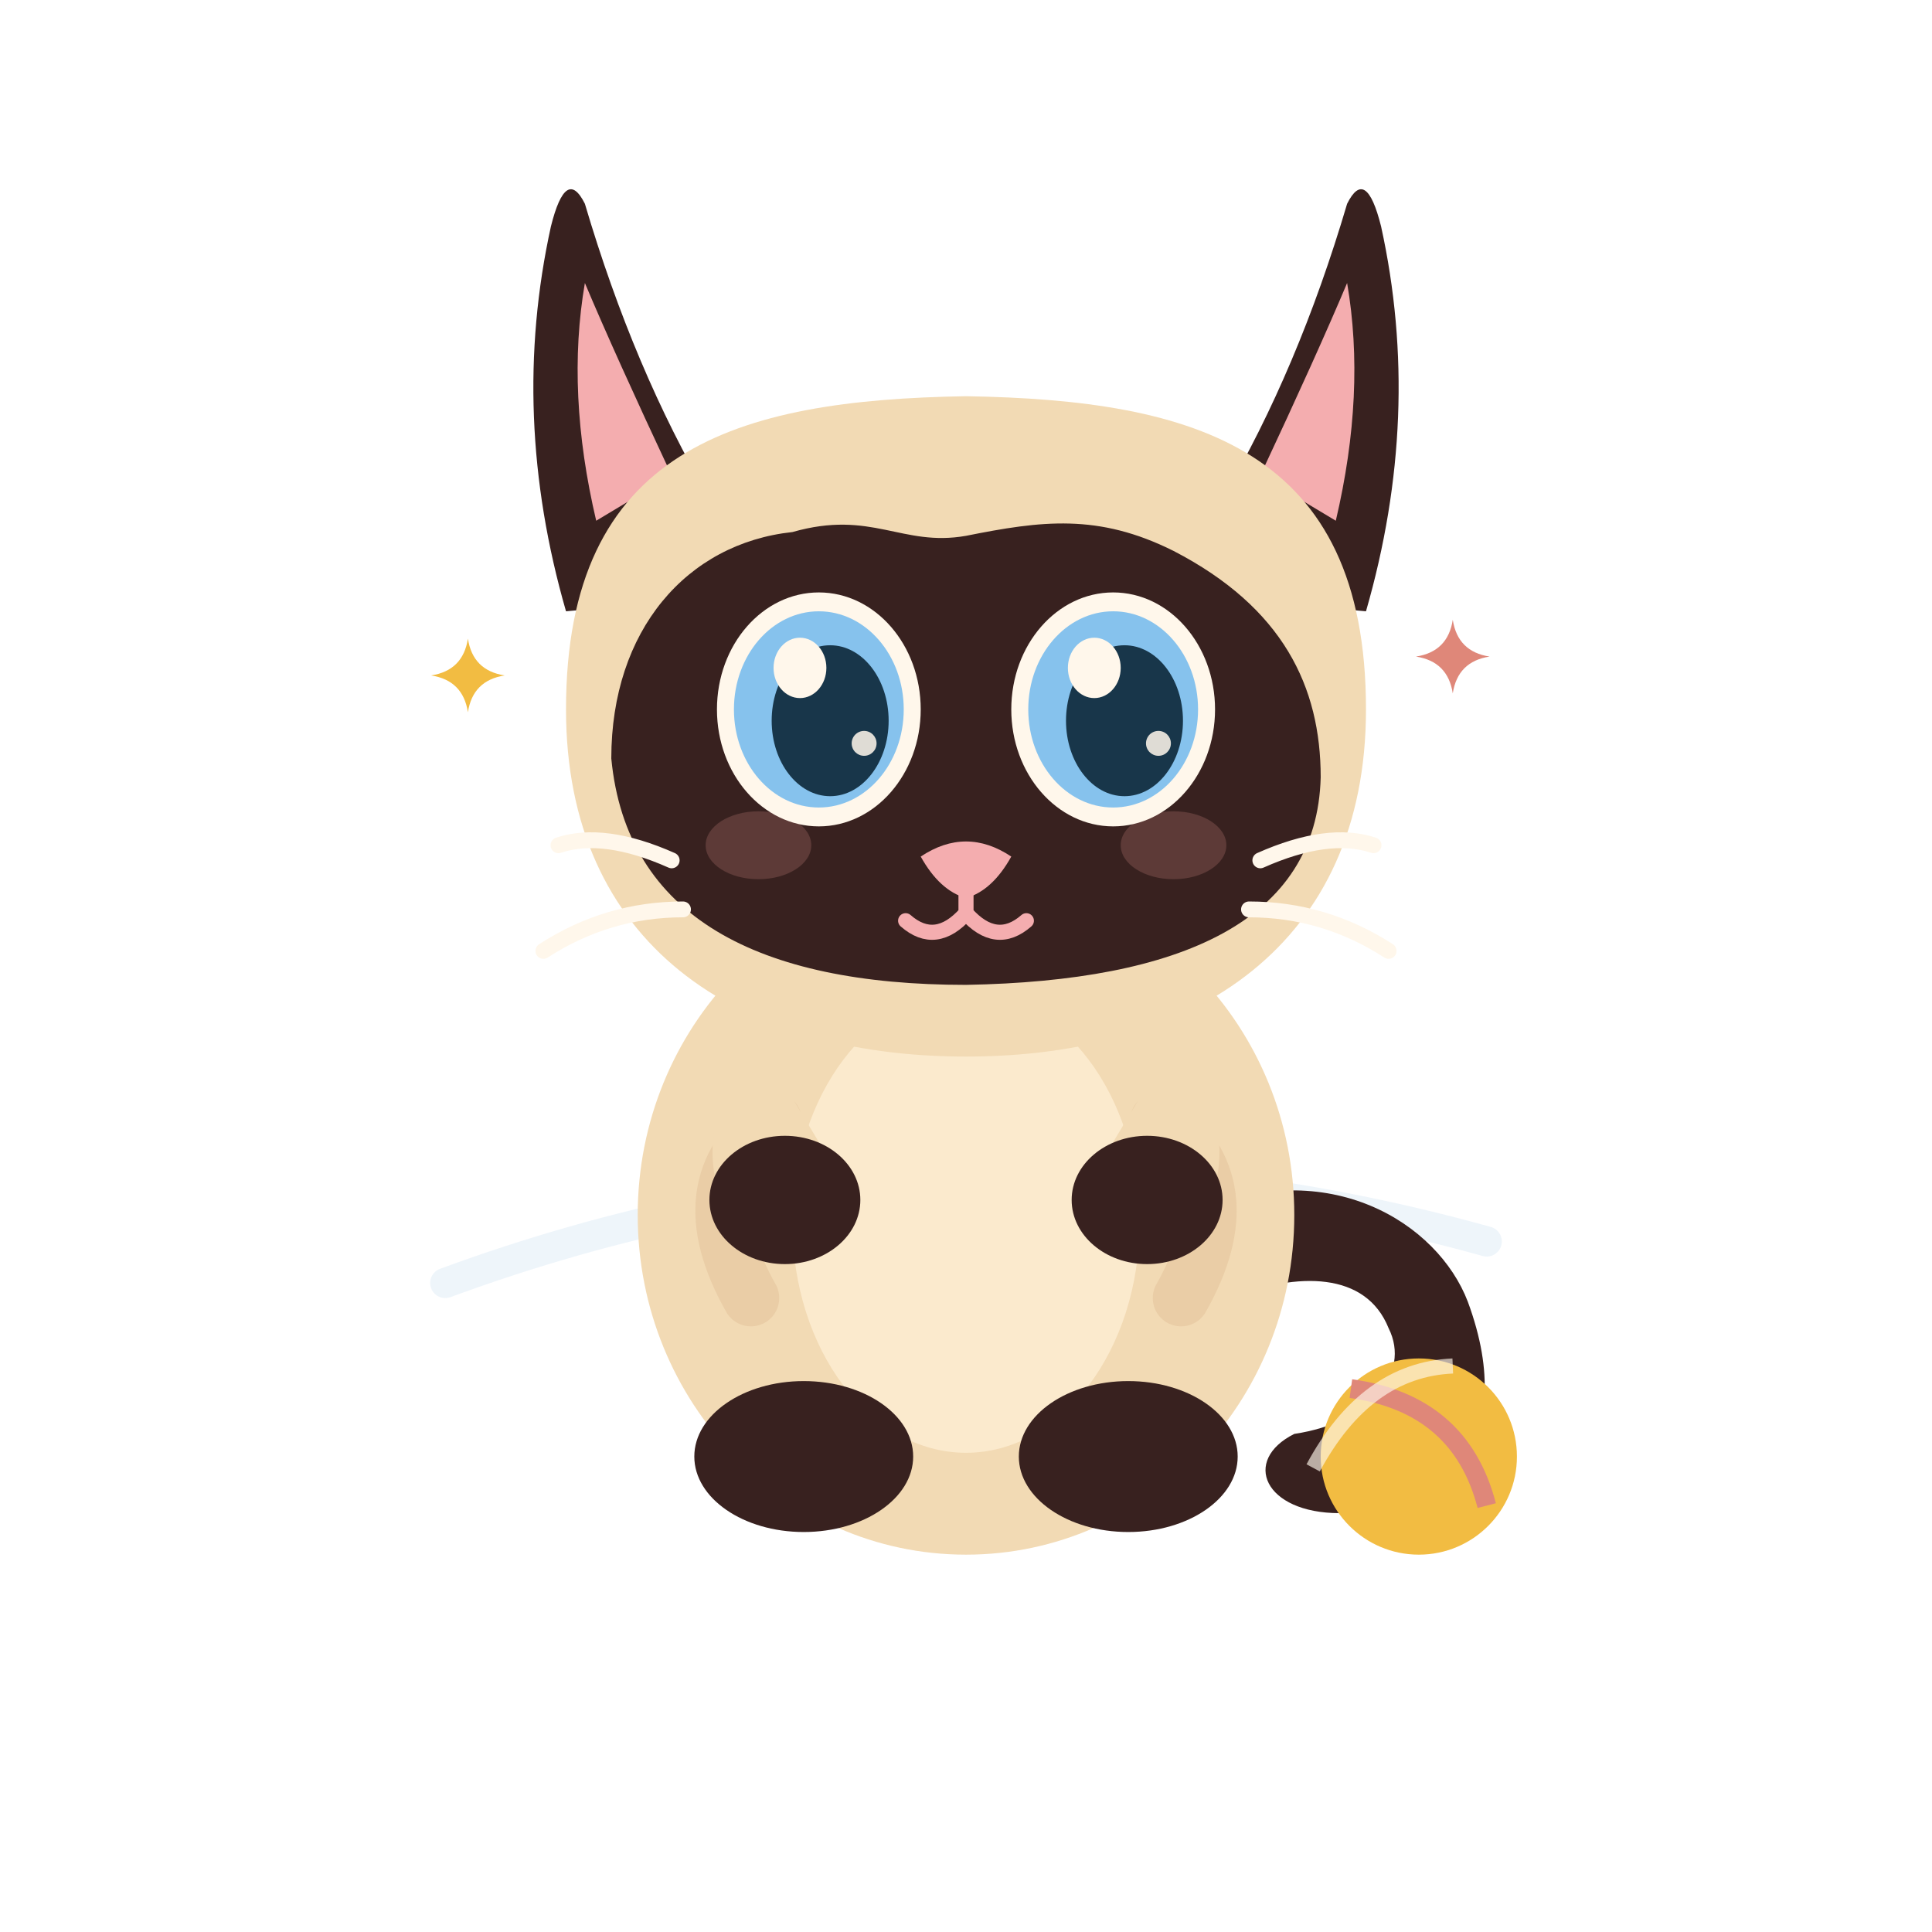
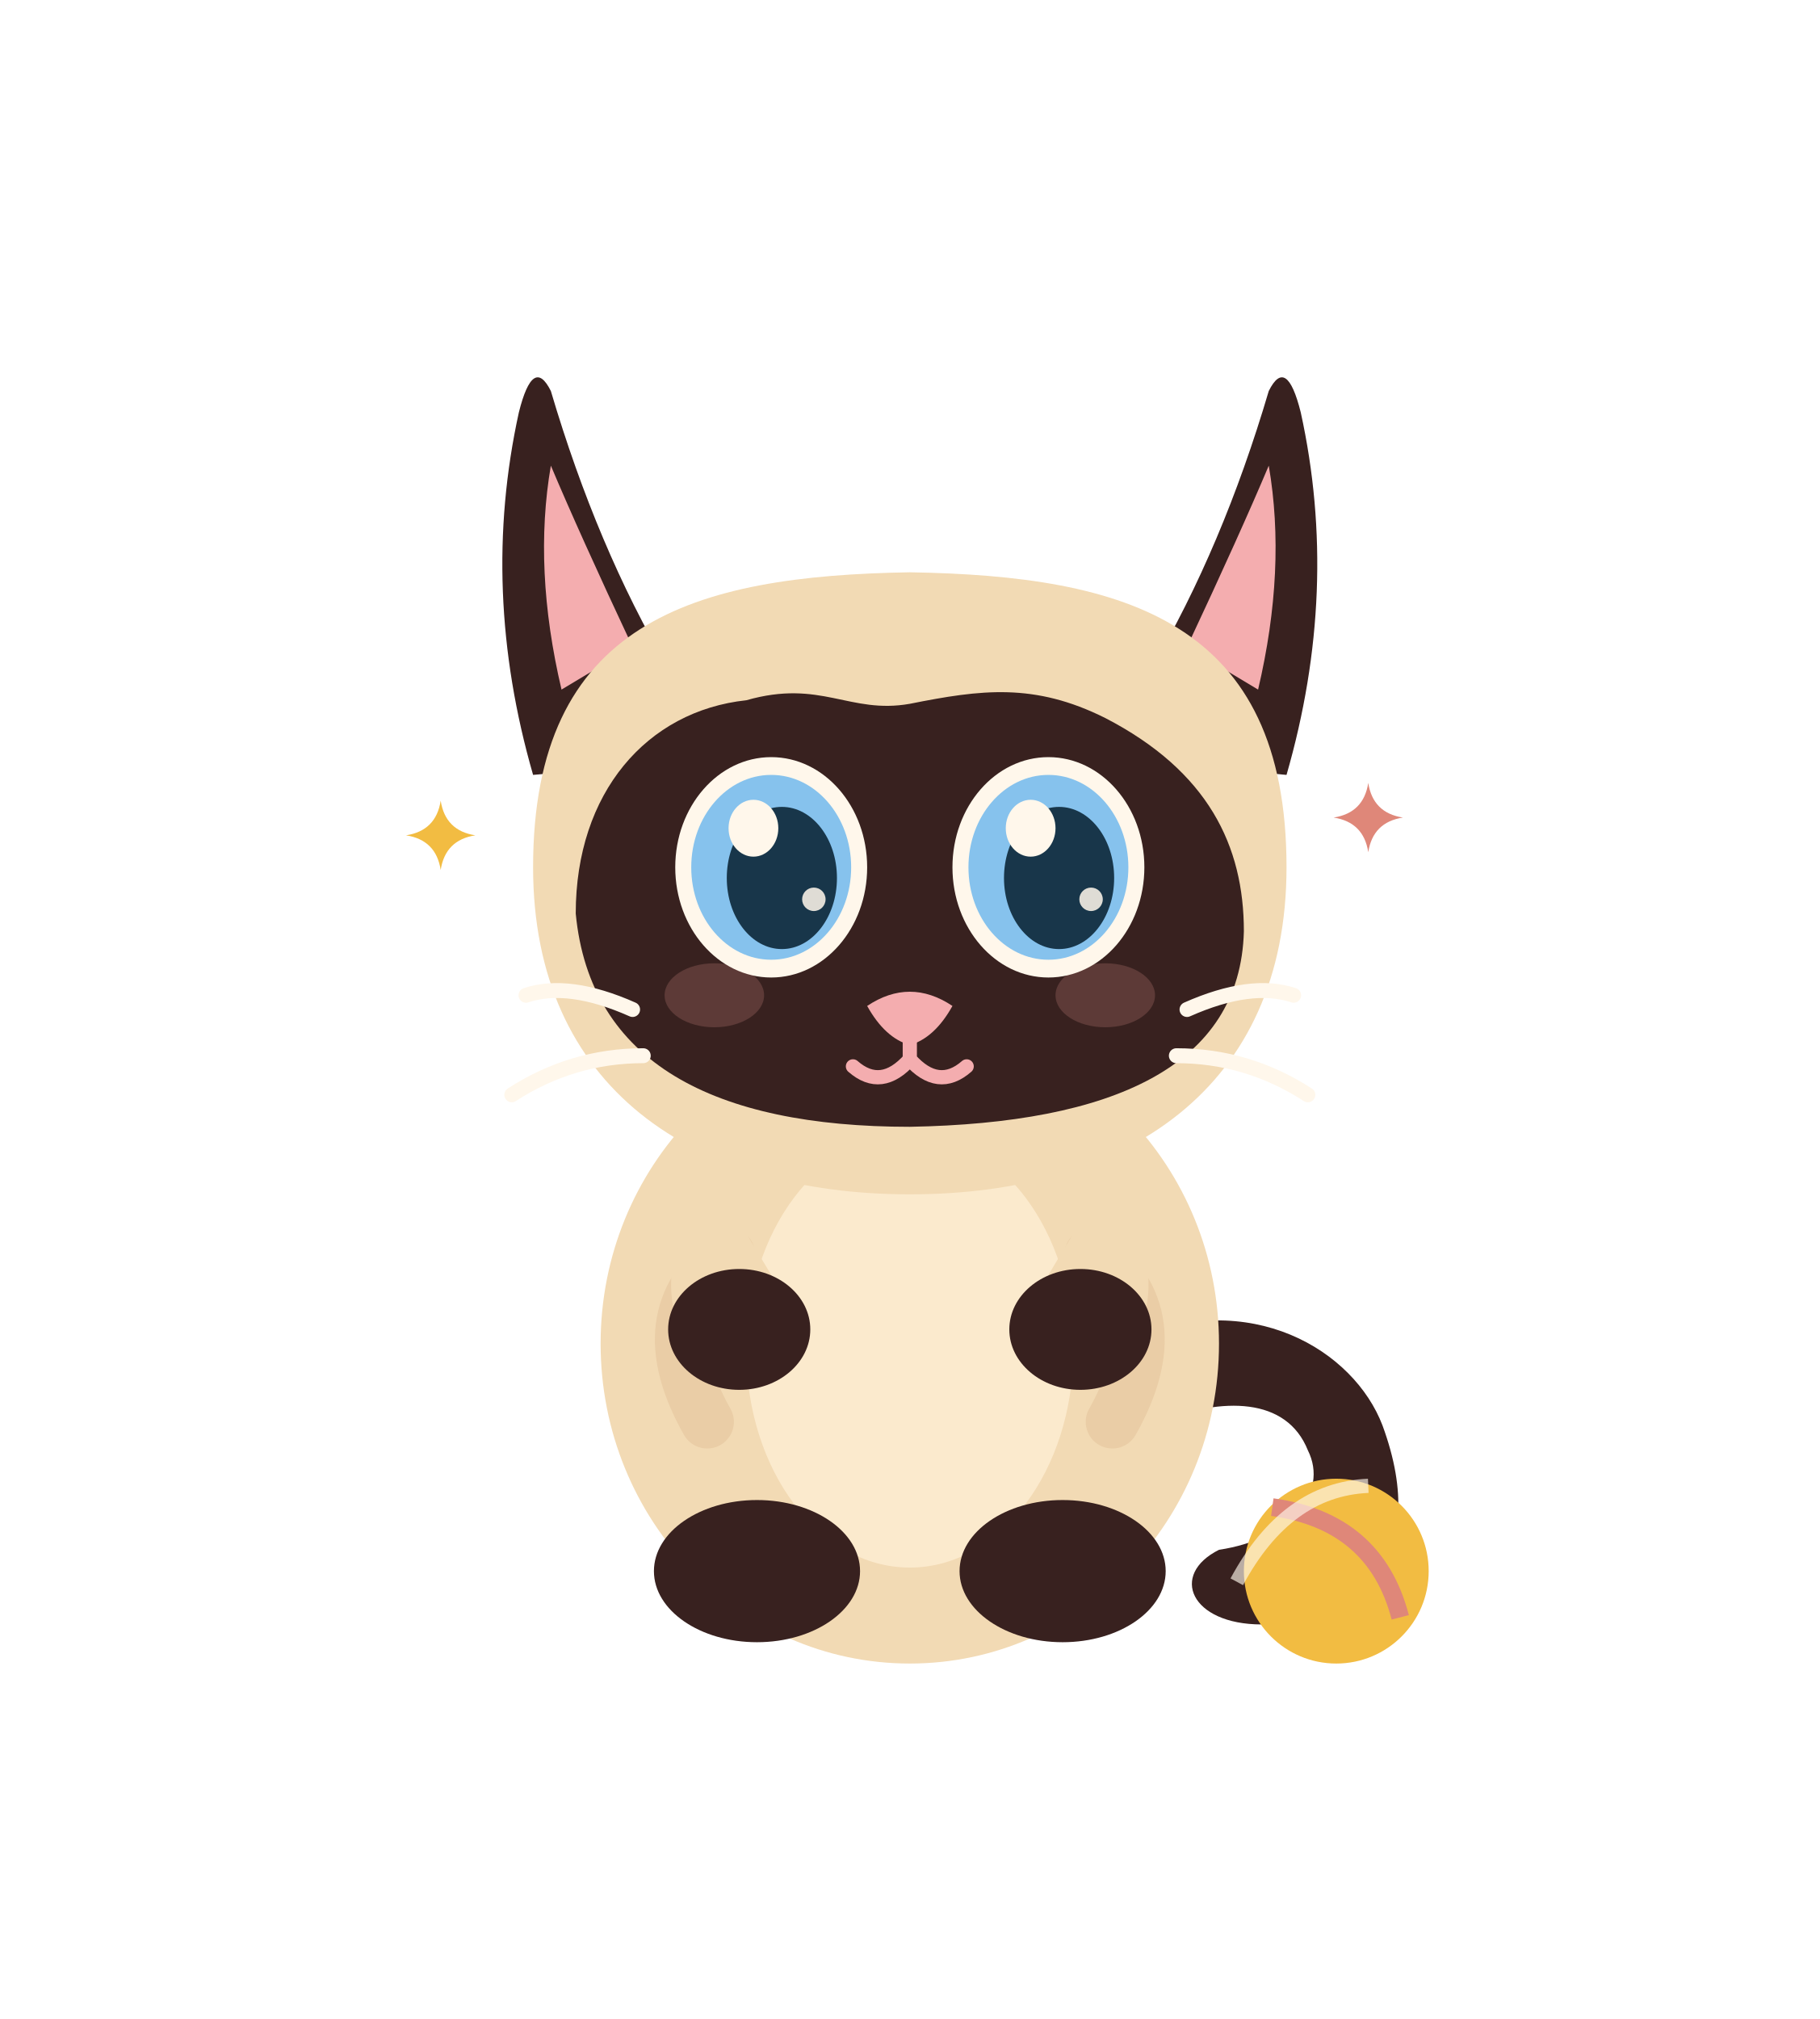
- <svg xmlns="http://www.w3.org/2000/svg" viewBox="0 0 512 512" width="512" height="512" role="img" aria-label="Bonne après-midi">
+ <svg xmlns="http://www.w3.org/2000/svg" viewBox="0 -56 512 568" width="512" height="568" role="img" aria-label="Bonne après-midi">
  <style>
+       /* Maison : les traits de décor abstrait lisent mal en petit sur fond sombre ; on garde étincelles et cœurs. */
+       #abstract-decor &gt; path:not([id]), #abstract-decor &gt; circle:not([id]) { display: none; }
+ 
      :root { color-scheme: dark; }
      #head-rig, #body-rig, #cat-rig, #tail, #ear-left, #ear-right, #arm-left, #arm-right,
      #broom-rig, #basket-rig, #fish-pop, #fish-rig, #coin-rig, #coin-sparkles,
      #envelope-rig, #heart-rig, #switch-knob, #switch-on, #stars-rig, #clean-sparkles,
      #decor-sparkle-1, #decor-sparkle-2, #decor-heart, #meow-mouth, #smile,
      #eyes-open, #eyes-sleepy { transform-box: view-box; }
      #head-rig { transform-origin: 256px 238px; animation: head-move 11s ease-in-out infinite; }
      #body-rig { transform-origin: 256px 352px; animation: breathe 11s ease-in-out infinite; }
      #cat-rig { transform-origin: 256px 350px; animation: cat-move 11s ease-in-out infinite; }
      #tail { transform-origin: 323px 337px; animation: tail-move 11s ease-in-out infinite; }
      #ear-left { transform-origin: 182px 142px; animation: ear-left-move 11s ease-in-out infinite; }
      #ear-right { transform-origin: 330px 142px; animation: ear-right-move 11s ease-in-out infinite; }
      #arm-left { transform-origin: 208px 295px; animation: paw-left-move 11s ease-in-out infinite; }
      #arm-right { transform-origin: 304px 295px; animation: paw-right-move 11s ease-in-out infinite; }
      #eyes-open { animation: open-eye 9.7s steps(1,end) infinite; }
      #eyes-sleepy { animation: closed-eye 9.7s steps(1,end) infinite; }
      #whiskers { transform-origin: 256px 235px; animation: whisker-twitch 5.3s ease-in-out infinite; }
      #nose { transform-origin: 256px 228px; animation: nose-twitch 7.1s ease-in-out infinite; }
      #decor-sparkle-1 { animation: independent-glimmer 5.7s ease-in-out infinite; }
      #decor-sparkle-2 { animation: independent-glimmer 4.3s ease-in-out infinite reverse; }
      #meow-mouth { animation: meow-face 11s steps(1,end) infinite; }
      #smile { animation: smile-face 11s steps(1,end) infinite; }
      @keyframes breathe {
        0%,12%,22%,34%,52%,68%,79%,100% { transform: scale(1); }
        7%,28%,60%,92% { transform: translateY(2px) scale(1.012,.988); }
        47% { transform: translateY(-3px) scale(1.05,.95); }
      }
      @keyframes open-eye {
        0%,14%,17.5%,38%,41%,73%,75.5%,100% {opacity:1;}
        14.5%,16.2%,38.5%,40.5%,73.5%,75% {opacity:0;}
      }
      @keyframes closed-eye {
        0%,14%,17.5%,38%,41%,73%,75.5%,100% {opacity:0;}
        14.5%,16.2%,38.5%,40.5%,73.5%,75% {opacity:1;}
      }
      @keyframes whisker-twitch {0%,20%,56%,86%,100% {transform:translateX(0);} 21% {transform:translateX(-2px);} 23% {transform:translateX(1px);} 58% {transform:translateX(1.6px);} 60% {transform:translateX(-1px);}}
      @keyframes nose-twitch {0%,38%,65%,100% {transform:translateY(0);} 40% {transform:translateY(2px);} 42% {transform:translateY(-1px);} 66% {transform:translateY(1px);} 69% {transform:translateY(0);}}
      @keyframes independent-glimmer {0%,100% {opacity:.35;} 33% {opacity:.9;} 67% {opacity:.55;}}
      @keyframes meow-face {0%,38%,43%,78%,83%,100% {opacity:0;} 39%,42%,79%,82% {opacity:1;} }
      @keyframes smile-face {0%,38%,43%,78%,83%,100% {opacity:1;} 39%,42%,79%,82% {opacity:0;} }
      @keyframes ear-left-move {0%,22%,28%,56%,60%,100% {transform:rotate(0deg);} 22.6% {transform:rotate(-17deg);} 23.4% {transform:rotate(5deg);} 24% {transform:rotate(-8deg);} 57% {transform:rotate(9deg);} 58.3% {transform:rotate(-5deg);} }
      @keyframes ear-right-move {0%,30%,34%,71%,74%,100% {transform:rotate(0deg);} 30.8% {transform:rotate(13deg);} 31.6% {transform:rotate(-6deg);} 32.5% {transform:rotate(4deg);} 71.8% {transform:rotate(-13deg);} 72.8% {transform:rotate(4deg);} }
      @media (prefers-reduced-motion: reduce) { * {animation: none !important;} }
    
       @keyframes head-move {0%,15%,100%{transform:rotate(0deg);} 17%{transform:rotate(-5deg);} 19%{transform:rotate(3deg);} 22%{transform:rotate(0deg);} 36%{transform:rotate(13deg);} 40%{transform:rotate(-7deg);} 44%{transform:rotate(0deg);} 63%{transform:rotate(-10deg);} 69%{transform:rotate(-8deg);} 79%{transform:rotate(0deg);} }
       @keyframes cat-move {0%,33%,100%{transform:translate(0,0) scale(1);} 35%{transform:translateY(-11px) scale(.98,1.04);} 37%{transform:translateY(-19px) scale(1,1.01);} 39%{transform:translateY(0) scale(1.06,.90);} 41%{transform:translateY(-3px) scale(.98,1.02);} 44%{transform:translate(0,0) scale(1);} }
       @keyframes tail-move {0%,22%,48%,70%,100%{transform:rotate(0deg);} 24%{transform:rotate(-9deg);} 37%{transform:rotate(20deg);} 40%{transform:rotate(-16deg);} 64%{transform:rotate(9deg);} 82%{transform:rotate(-12deg);} }
       @keyframes paw-left-move {0%,34%,48%,100%{transform:rotate(0deg);} 35%{transform:translate(6px,-11px) rotate(-30deg);} 38%{transform:translate(12px,-12px) rotate(-40deg);} 40%{transform:translate(5px,-6px) rotate(-18deg);} 43%{transform:rotate(0deg);} }
       @keyframes paw-right-move {0%,56%,100%{transform:rotate(0deg);} 60%{transform:translate(-4px,-8px) rotate(13deg);} 64%{transform:translate(-7px,-8px) rotate(-14deg);} 72%{transform:rotate(0deg);} }
       #fish-rig { transform-origin: 336px 372px; animation: fish-flick 11s ease-in-out infinite; }
       #stars-rig { animation: stars-flick 11s ease-in-out infinite; }
       @keyframes fish-flick {0%,26%,42%,100%{transform:translateY(0) rotate(0deg);} 29%{transform:translateY(-13px) rotate(-18deg);} 32%{transform:translateY(-3px) rotate(12deg);} 35%{transform:translateY(-8px) rotate(-8deg);} 38%{transform:translateY(0) rotate(0deg);} }
       @keyframes stars-flick {0%,50%,85%,100%{opacity:.12;} 55%,72%{opacity:1;} }
    #extra-prop {transform-box:view-box; transform-origin: 370px 300px;}@keyframes cat-move{0%,12%,43%,100%{transform:translate(0,0) scale(1);} 15%{transform:translate(0,9px) scale(1.12,.84);} 19%{transform:translate(-22px,-38px) rotate(-14deg) scale(.94,1.08);} 23%{transform:translate(21px,-49px) rotate(15deg);} 28%{transform:translate(-13px,-25px) rotate(-10deg);} 33%{transform:translate(14px,0) scale(1.1,.86);} 38%{transform:translate(0,-8px);} 41%{transform:translate(0,0);} 61%{transform:translate(0,-4px);} 69%{transform:translate(0,0);} }
 @keyframes head-move{0%,12%,42%,100%{transform:rotate(0deg);} 17%{transform:rotate(14deg);} 23%{transform:rotate(-16deg);} 27%{transform:rotate(9deg);} 33%{transform:rotate(-6deg);} 39%{transform:rotate(0deg);} 63%{transform:rotate(-10deg);} 70%{transform:rotate(0deg);} }
 @keyframes tail-move{0%,11%,100%{transform:rotate(0deg);} 16%{transform:rotate(-25deg);} 21%{transform:rotate(24deg);} 26%{transform:rotate(-21deg);} 31%{transform:rotate(23deg);} 37%{transform:rotate(-12deg);} 47%{transform:rotate(0deg);} }
 #extra-prop{animation: ball 11s cubic-bezier(.35,.8,.3,1) infinite;} @keyframes ball{0%,11%,61%,100%{transform:translate(0,0);} 15%{transform:translate(-37px,-4px);} 20%{transform:translate(-78px,-39px);} 27%{transform:translate(-112px,0);} 33%{transform:translate(-76px,-24px);} 38%{transform:translate(-39px,0);} 48%{transform:translate(0,0);} }</style>
  <g id="abstract-decor">
    <path d="M118 340 Q254 290 394 329" fill="none" stroke="#8DBBE0" stroke-width="8" stroke-linecap="round" opacity=".15" />
    <g id="decor-sparkle-1">
      <path d="M124 169.25 Q125.3 177.7 133.75 179 Q125.3 180.3 124 188.75 Q122.7 180.3 114.25 179 Q122.7 177.7 124 169.25Z" fill="#F2BC42" />
    </g>
    <g id="decor-sparkle-2">
      <path d="M385 164.25 Q386.3 172.7 394.75 174 Q386.3 175.3 385 183.75 Q383.7 175.3 375.25 174 Q383.7 172.7 385 164.25Z" fill="#DF8779" />
    </g>
  </g>
  <g id="cat-rig">
    <g id="tail" class="tail">
      <path d="M317 321 C352 306 381 324 389 345 C403 383 382 401 355 401 C335 401 329 387 343 380 C363 377 374 364 368 352 C362 337 344 337 326 344Z" fill="#38211F" />
    </g>
    <g id="body-rig" class="body-rig">
      <ellipse cx="256" cy="322" rx="87" ry="90" fill="#F2DAB4" />
      <ellipse cx="256" cy="324" rx="46" ry="61" fill="#FFF0D7" opacity=".72" />
      <path d="M205 297 Q182 314 199 344" stroke="#E4C49C" stroke-width="15" stroke-linecap="round" fill="none" opacity=".6" />
      <path d="M307 297 Q330 314 313 344" stroke="#E4C49C" stroke-width="15" stroke-linecap="round" fill="none" opacity=".6" />
    </g>
    <g id="feet">
      <ellipse cx="213" cy="386" rx="29" ry="20" fill="#38211F" />
      <ellipse cx="299" cy="386" rx="29" ry="20" fill="#38211F" />
    </g>
    <g id="arms">
      <g id="arm-left" class="arm-left">
        <path d="M193 289 Q183 308 197 330 Q201 337 218 330 Q232 323 219 306 L207 286Z" fill="#F2DAB4" />
        <ellipse cx="208" cy="318" rx="20" ry="17" fill="#38211F" />
      </g>
      <g id="arm-right" class="arm-right">
        <path d="M319 289 Q329 308 315 330 Q311 337 294 330 Q280 323 293 306 L305 286Z" fill="#F2DAB4" />
        <ellipse cx="304" cy="318" rx="20" ry="17" fill="#38211F" />
      </g>
    </g>
    <g id="head-rig" class="head-rig">
      <g id="ear-left" class="ear-left">
        <path d="M188 132 Q168 98 155 54 Q150 44 146 60 Q135 110 150 162 L194 158Z" fill="#38211F" />
        <path d="M178 126 Q163 94 155 75 Q150 104 158 138Z" fill="#F4ADAF" />
      </g>
      <g id="ear-right" class="ear-right">
        <path d="M324 132 Q344 98 357 54 Q362 44 366 60 Q377 110 362 162 L318 158Z" fill="#38211F" />
        <path d="M334 126 Q349 94 357 75 Q362 104 354 138Z" fill="#F4ADAF" />
      </g>
      <path d="M150 188 C150 119 195 106 256 105 C317 106 362 119 362 188 C362 250 317 280 256 280 C195 280 150 250 150 188Z" fill="#F2DAB4" />
      <path d="M162 201 C162 167 182 144 210 141 C231 135 239 145 256 142 C276 138 291 136 311 146 C340 161 350 182 350 206 C349 244 313 260 256 261 C201 261 166 243 162 201Z" fill="#38211F" />
      <ellipse cx="201" cy="224" rx="14" ry="9" fill="#67413E" opacity=".77" />
      <ellipse cx="311" cy="224" rx="14" ry="9" fill="#67413E" opacity=".77" />
      <g id="eyes-open" opacity="1">
        <g class="eye" transform="translate(217 188)">
          <ellipse rx="27" ry="31" fill="#FFF7EB" />
          <ellipse rx="22.5" ry="26" fill="#86C2ED" />
          <ellipse cx="3" cy="3" rx="15.5" ry="20" fill="#18364A" />
          <ellipse cx="-5" cy="-11" rx="7" ry="8" fill="#FFF7EB" />
          <circle cx="12" cy="9" r="3.3" fill="#FFF7EB" opacity=".86" />
        </g>
        <g class="eye" transform="translate(295 188)">
          <ellipse rx="27" ry="31" fill="#FFF7EB" />
          <ellipse rx="22.5" ry="26" fill="#86C2ED" />
          <ellipse cx="3" cy="3" rx="15.5" ry="20" fill="#18364A" />
          <ellipse cx="-5" cy="-11" rx="7" ry="8" fill="#FFF7EB" />
          <circle cx="12" cy="9" r="3.3" fill="#FFF7EB" opacity=".86" />
        </g>
      </g>
      <g id="eyes-sleepy" opacity="0">
        <path d="M192 192 Q215 215 240 191" stroke="#FFF7EB" stroke-width="7" stroke-linecap="round" fill="none" />
        <path d="M272 191 Q297 215 320 192" stroke="#FFF7EB" stroke-width="7" stroke-linecap="round" fill="none" />
      </g>
      <g id="nose">
        <path d="M244 227 Q256 219 268 227 Q263 236 256 238 Q249 236 244 227Z" fill="#F4ADAF" />
      </g>
      <g id="smile" opacity="1">
        <path d="M256 237 V242 M256 242 Q248 251 240 244 M256 242 Q264 251 272 244" stroke="#F4ADAF" stroke-width="4" stroke-linecap="round" fill="none" />
      </g>
      <g id="meow-mouth" opacity="0">
        <ellipse cx="256" cy="249" rx="11" ry="13" fill="#8C4F56" />
        <path d="M251 257 Q256 251 261 257" stroke="#F4ADAF" stroke-width="4" stroke-linecap="round" fill="none" />
      </g>
      <g id="whiskers" fill="none" stroke="#FFF7EB" stroke-linecap="round" stroke-width="4.2">
        <path d="M178 228 Q160 220 148 224 M181 241 Q161 241 144 252 M334 228 Q352 220 364 224 M331 241 Q351 241 368 252" />
      </g>
    </g>
  </g>
  <g id="scene-prop">
    <g id="extra-prop">
      <circle cx="376" cy="386" r="26" fill="#F2BC42" />
      <path d="M358 368 Q387 372 394 399" stroke="#DF8779" stroke-width="5" fill="none" />
      <path d="M348 389 Q362 363 385 362" stroke="#FFF7EB" stroke-width="4" opacity=".65" fill="none" />
    </g>
  </g>
</svg>
